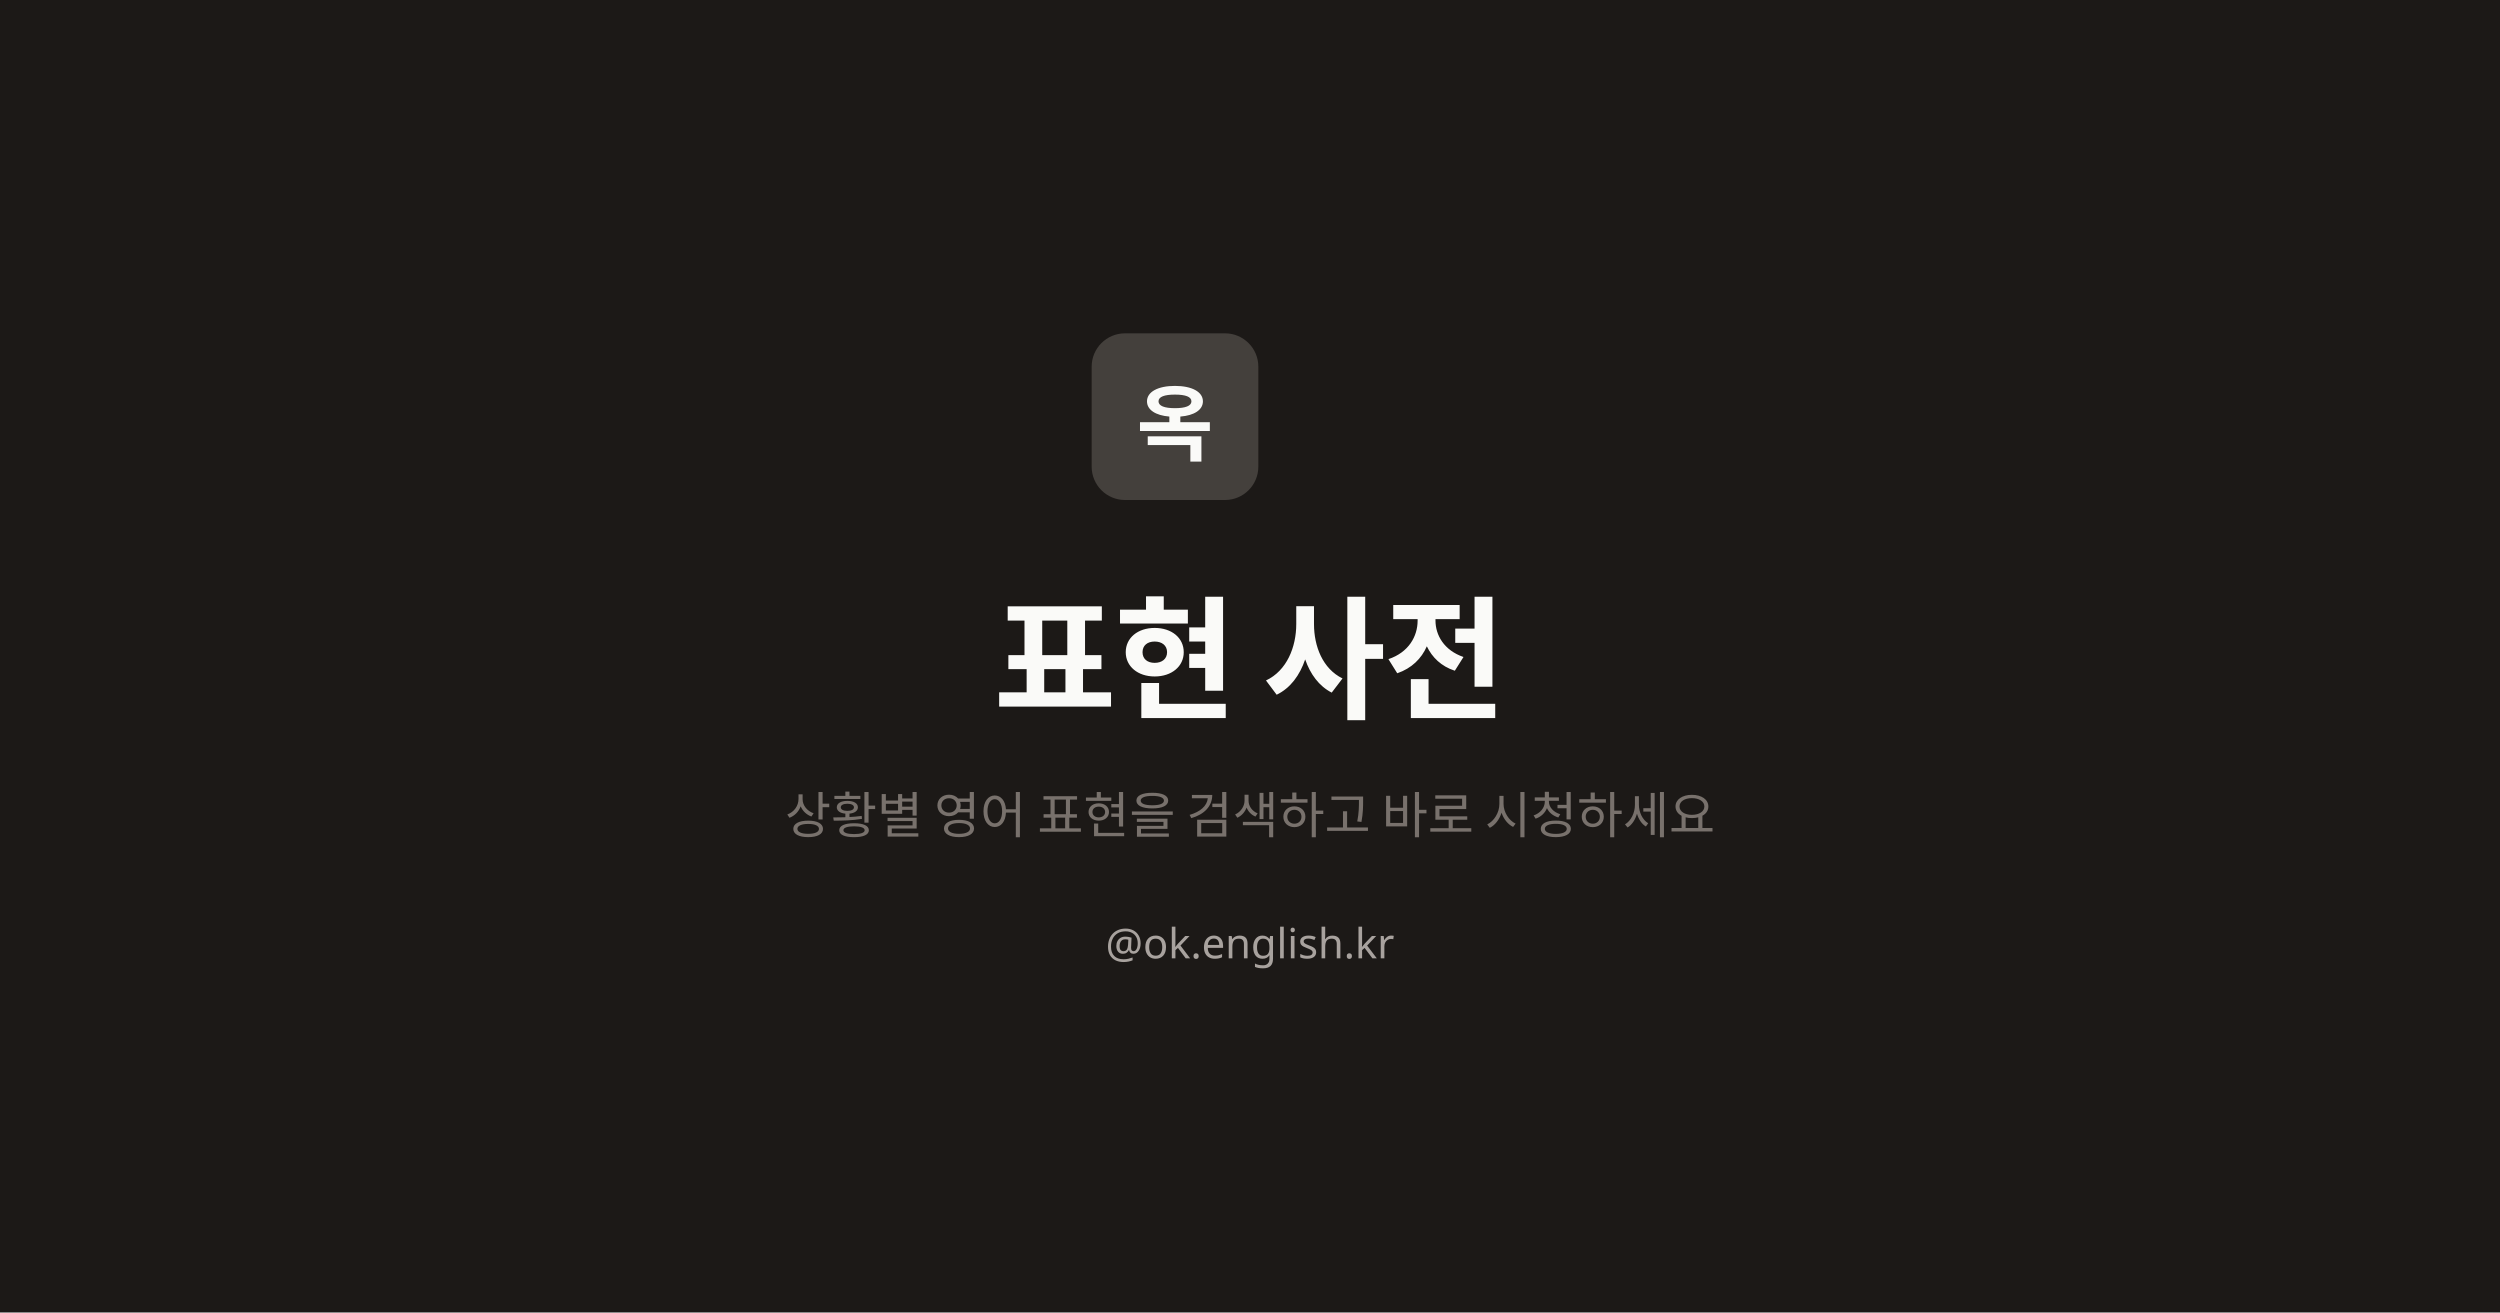
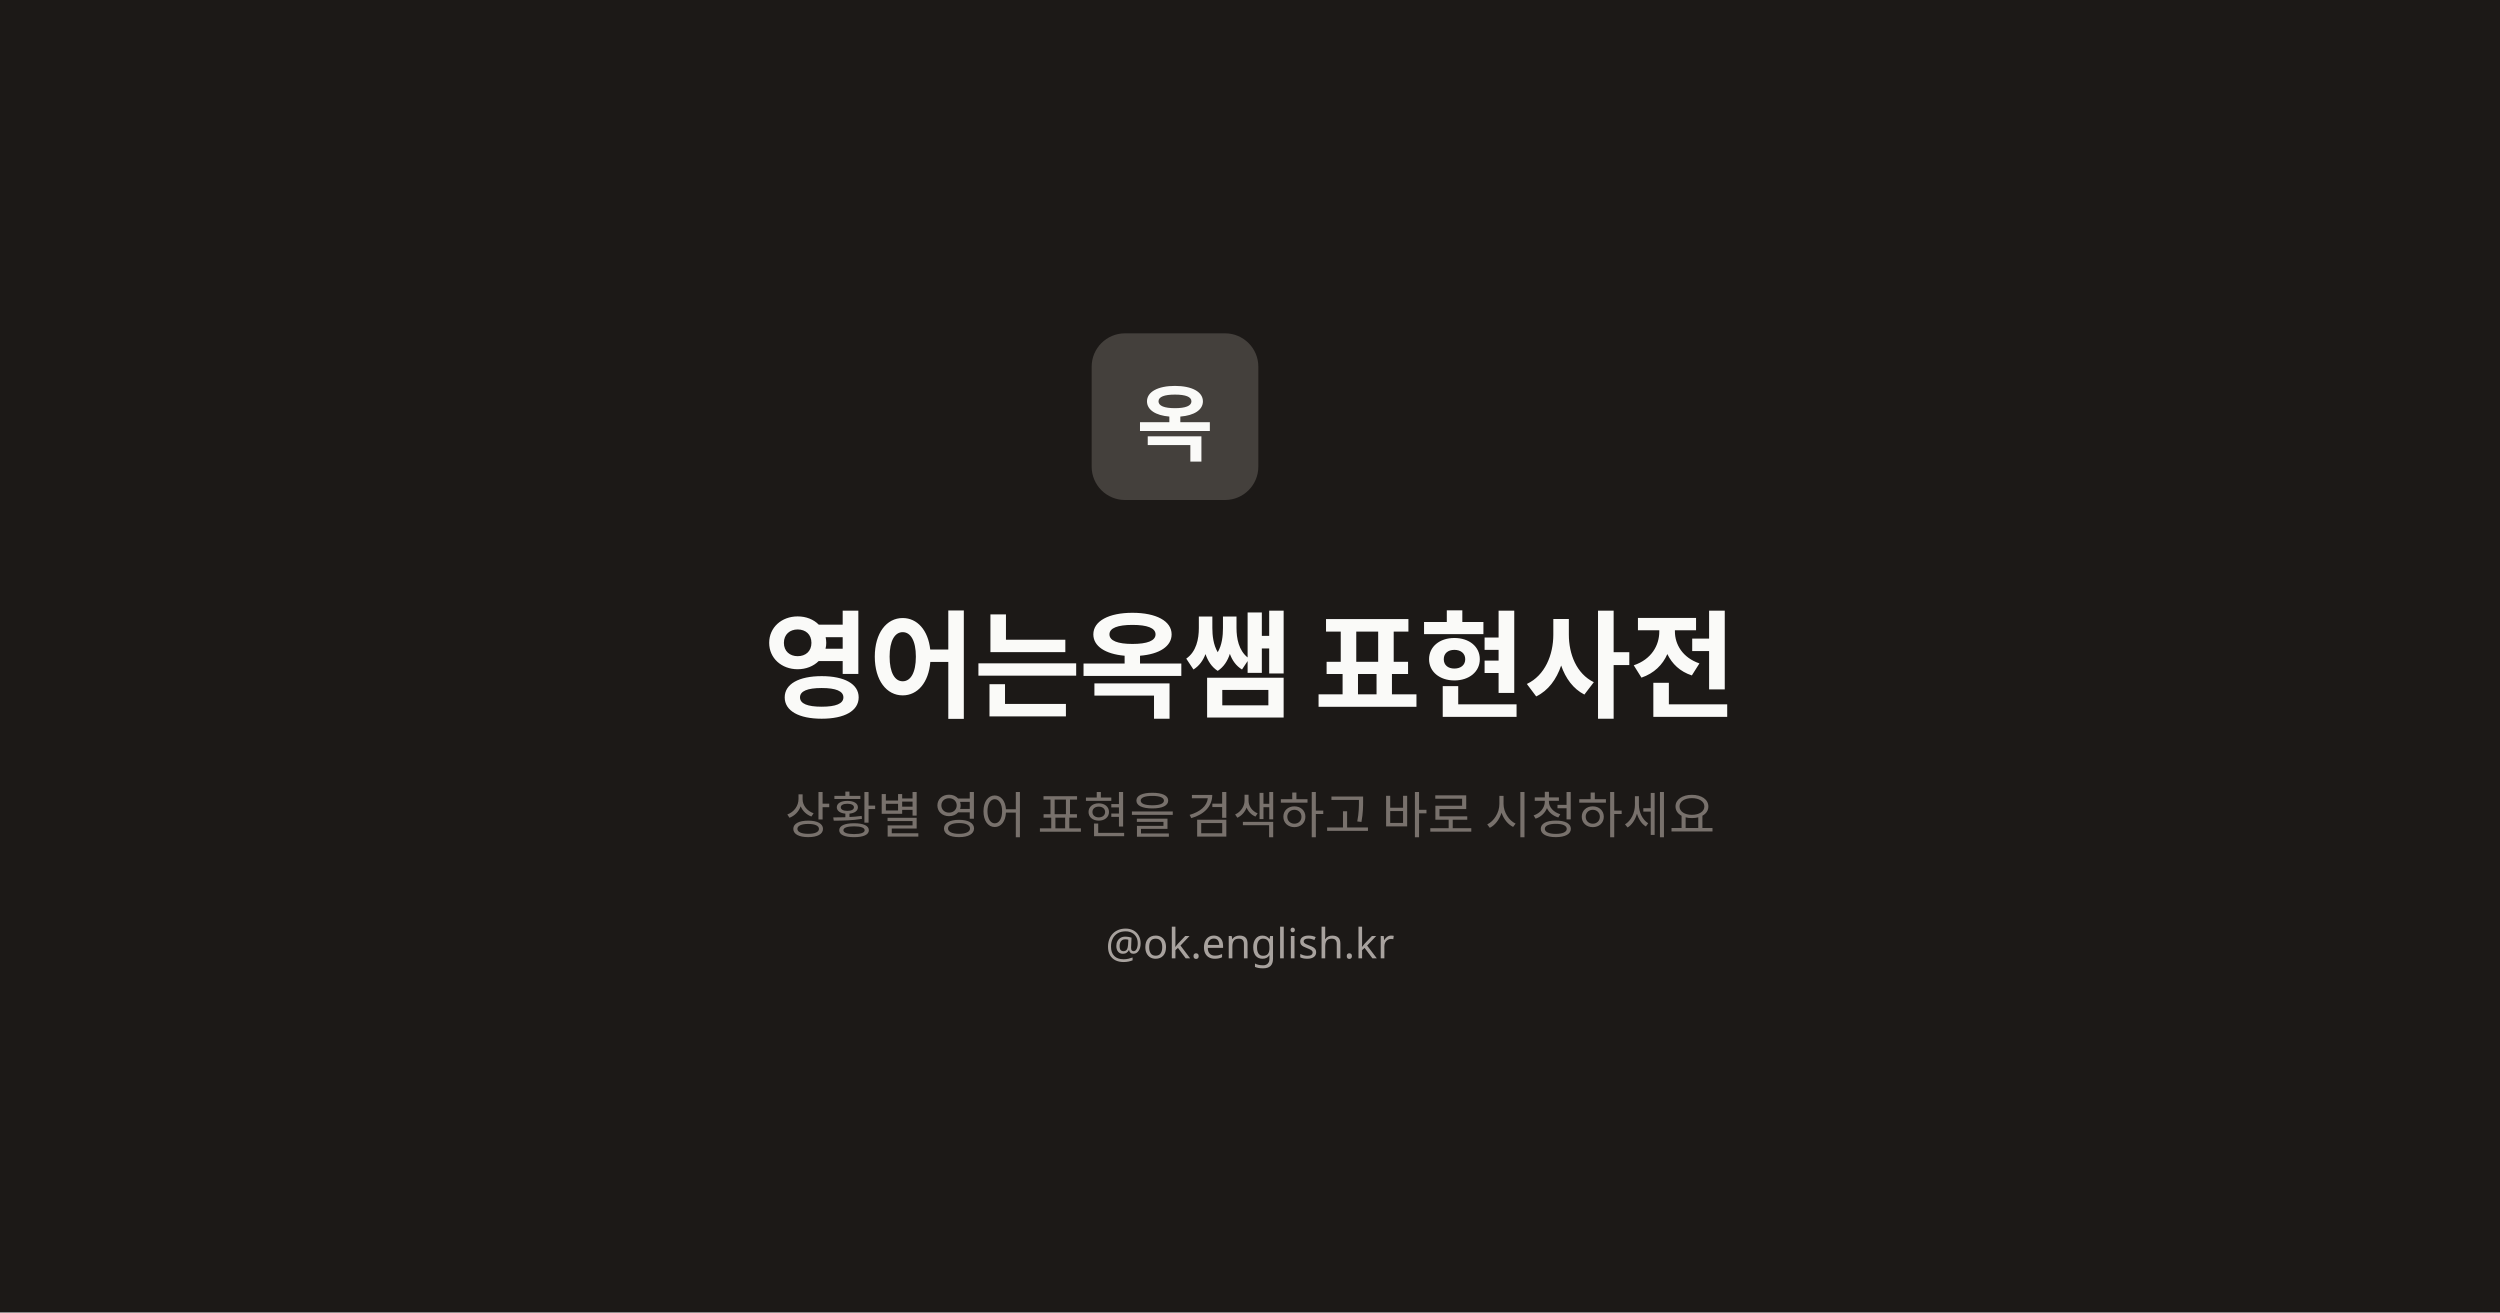
<svg xmlns="http://www.w3.org/2000/svg" width="1200" height="630">
  <rect width="1200" height="630" fill="#1C1917" />
  <rect x="524" y="160" width="80" height="80" rx="16" fill="#44403C" />
  <text x="564" y="218" font-size="40" fill="#FAFAF8" font-family="sans-serif" font-weight="bold" text-anchor="middle">옥</text>
-   <text x="600" y="340" font-size="64" fill="#FAFAF8" font-family="sans-serif" font-weight="900" text-anchor="middle" letter-spacing="-1">표현 사전</text>
+   <text x="600" y="340" font-size="56" fill="#FAFAF8" font-family="sans-serif" font-weight="900" text-anchor="middle" letter-spacing="-1">영어는옥쌤 표현사전</text>
  <text x="600" y="400" font-size="24" fill="#78716C" font-family="sans-serif" text-anchor="middle">상황별 영어 표현을 검색하고 바로 시청하세요</text>
  <text x="600" y="460" font-size="20" fill="#A8A29E" font-family="sans-serif" text-anchor="middle">@ok.english.kr</text>
</svg>
